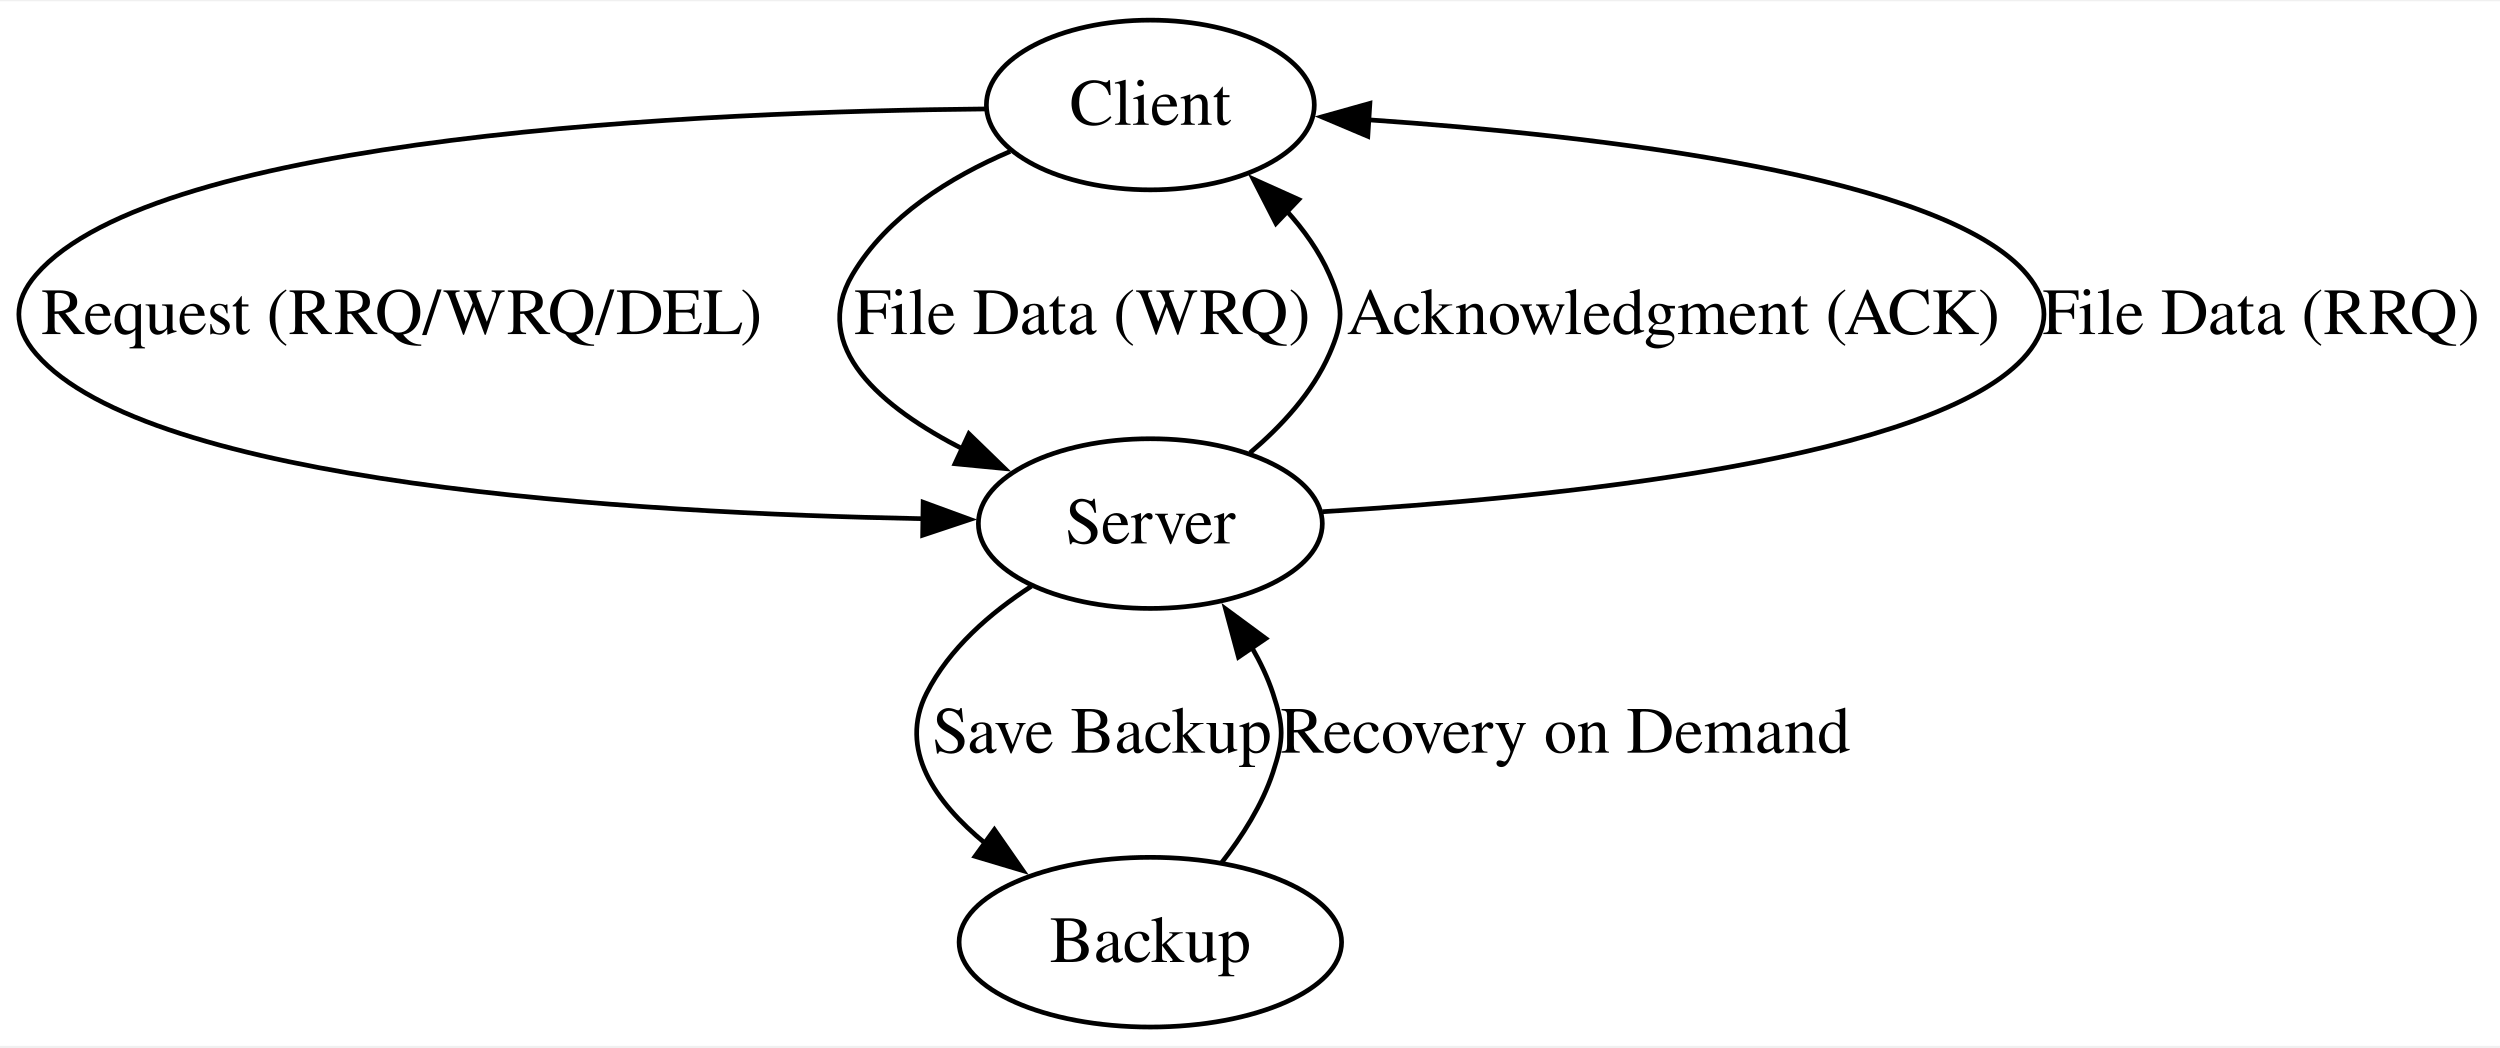
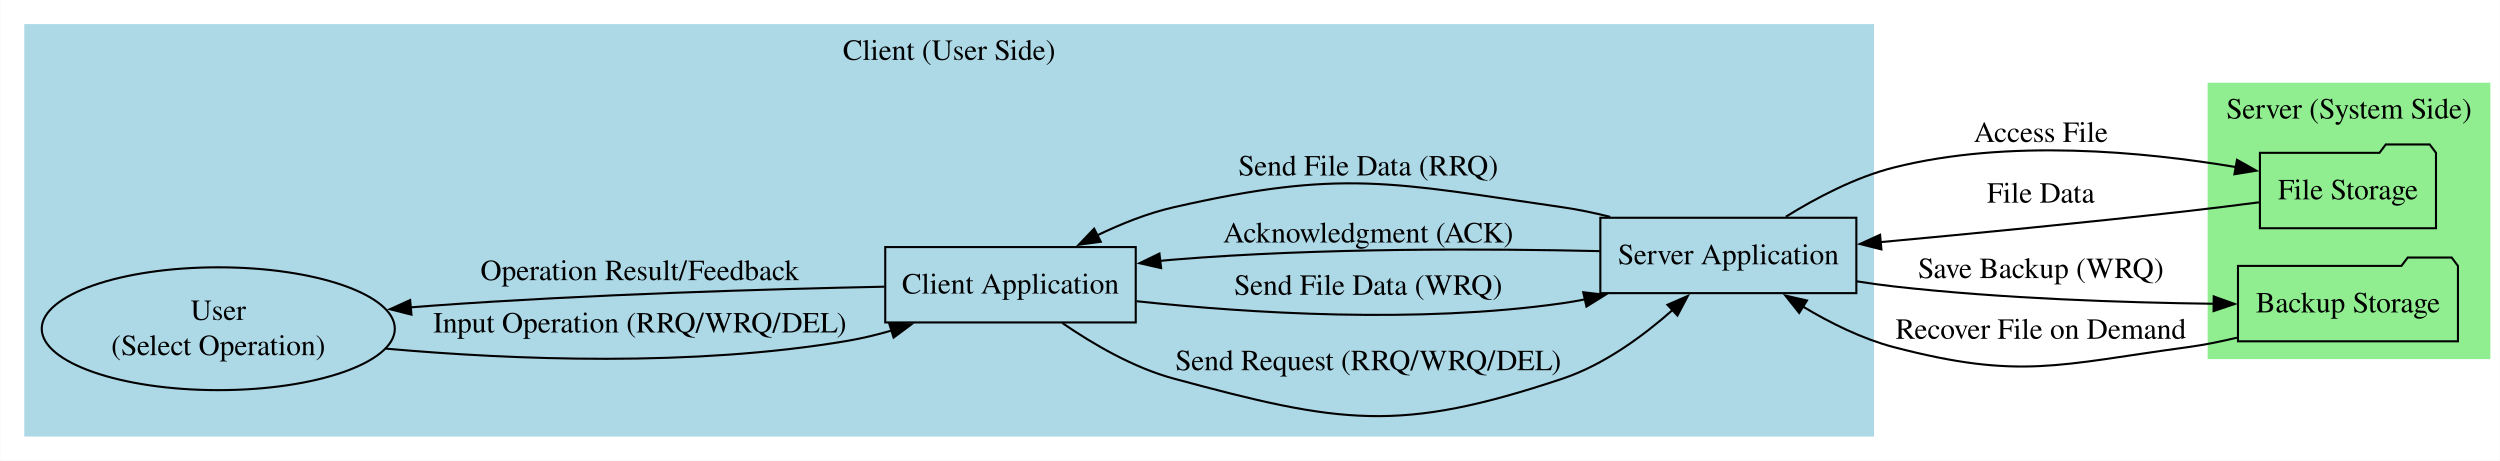
- <svg xmlns="http://www.w3.org/2000/svg" width="530pt" height="222pt" viewBox="0.00 0.00 530.34 221.60">
-   <g id="graph0" class="graph" transform="translate(4,217.6) scale(1)" data-name="UDP_File_Transfer">
-     <polygon fill="white" stroke="none" points="-4,4 -4,-217.6 526.34,-217.6 526.34,4 -4,4" />
-     <g id="node1" class="node" pointer-events="visible" data-name="Client">
-       <ellipse fill="none" stroke="black" cx="240.03" cy="-195.6" rx="34.78" ry="18" />
-       <text text-anchor="middle" x="240.03" y="-191.4" font-family="Times,serif" font-size="14.00">Client</text>
+ <svg xmlns="http://www.w3.org/2000/svg" width="1194pt" height="220pt" viewBox="0.00 0.00 1193.80 220.00">
+   <g id="graph0" class="graph" transform="translate(4,216) scale(1)" data-name="UDP_File_Transfer_Workflow">
+     <polygon fill="white" stroke="none" points="-4,4 -4,-216 1189.8,-216 1189.8,4 -4,4" style="" />
+     <g id="clust1" class="cluster" data-name="cluster_Client">
+       <polygon fill="lightblue" stroke="lightblue" points="8,-8 8,-204 890.42,-204 890.42,-8 8,-8" style="" />
+       <text text-anchor="middle" x="449.21" y="-187.4" font-family="Times,serif" font-size="14.00" style="">Client (User Side)</text>
    </g>
-     <g id="node2" class="node" pointer-events="visible" data-name="Server">
-       <ellipse fill="none" stroke="black" cx="240.03" cy="-106.8" rx="36.48" ry="18" />
-       <text text-anchor="middle" x="240.03" y="-102.6" font-family="Times,serif" font-size="14.00">Server</text>
+     <g id="clust2" class="cluster" data-name="cluster_Server">
+       <polygon fill="lightgreen" stroke="lightgreen" points="1050.77,-45 1050.77,-176 1184.8,-176 1184.8,-45 1050.77,-45" style="" />
+       <text text-anchor="middle" x="1117.79" y="-159.4" font-family="Times,serif" font-size="14.00" style="">Server (System Side)</text>
    </g>
-     <g id="edge1" class="edge" data-name="Client-&gt;Server">
-       <path fill="none" stroke="black" d="M205.19,-194.76C145.9,-194.21 29.27,-189.28 3.66,-159.6 -1.22,-153.95 -1.22,-148.45 3.66,-142.8 27.46,-115.21 129.91,-109.01 191.85,-107.83" />
-       <polygon fill="black" stroke="black" points="191.83,-111.33 201.78,-107.68 191.73,-104.33 191.83,-111.33" />
-       <text text-anchor="middle" x="81.21" y="-147" font-family="Times,serif" font-size="14.00">Request (RRQ/WRQ/DEL)</text>
+     <g id="node1" class="node" pointer-events="visible" data-name="User">
+       <ellipse fill="none" stroke="black" cx="100.15" cy="-59" rx="84.31" ry="29.33" style="" />
+       <text text-anchor="middle" x="100.15" y="-63.2" font-family="Times,serif" font-size="14.00" style="">User</text>
+       <text text-anchor="middle" x="100.15" y="-46.4" font-family="Times,serif" font-size="14.00" style="">(Select Operation)</text>
    </g>
-     <g id="edge3" class="edge" data-name="Client-&gt;Server">
-       <path fill="none" stroke="black" d="M210.3,-185.75C197.65,-180.35 184.16,-172.03 176.83,-159.6 167.78,-144.23 182.86,-131.47 200.55,-122.45" />
-       <polygon fill="black" stroke="black" points="201.54,-125.85 209.14,-118.48 198.59,-119.5 201.54,-125.85" />
-       <text text-anchor="middle" x="225.62" y="-147" font-family="Times,serif" font-size="14.00" style="">File Data (WRQ)</text>
+     <g id="node2" class="node" pointer-events="visible" data-name="Client_App">
+       <polygon fill="none" stroke="black" points="538.33,-98 418.69,-98 418.69,-62 538.33,-62 538.33,-98" style="" />
+       <text text-anchor="middle" x="478.51" y="-75.8" font-family="Times,serif" font-size="14.00" style="">Client Application</text>
    </g>
-     <g id="edge2" class="edge" data-name="Server-&gt;Client">
-       <path fill="none" stroke="black" d="M261.15,-121.8C267.84,-127.45 274.43,-134.59 278.03,-142.8 281.03,-149.64 281.03,-152.76 278.03,-159.6 275.85,-164.57 272.57,-169.15 268.84,-173.25" />
-       <polygon fill="black" stroke="black" points="266.68,-170.47 261.85,-179.89 271.51,-175.54 266.68,-170.47" />
-       <text text-anchor="middle" x="350.98" y="-147" font-family="Times,serif" font-size="14.00">Acknowledgment (ACK)</text>
+     <g id="edge1" class="edge" data-name="User-&gt;Client_App">
+       <path fill="none" stroke="black" d="M180.24,-49.49C240.96,-44.11 326.65,-40.68 400.6,-53.2 407.56,-54.38 414.72,-56.11 421.75,-58.14" style="" />
+       <polygon fill="black" stroke="black" points="420.6,-61.45 431.18,-61.09 422.68,-54.77 420.6,-61.45" style="" />
+       <text text-anchor="middle" x="301.46" y="-57.2" font-family="Times,serif" font-size="14.00" style="">Input Operation (RRQ/WRQ/DEL)</text>
    </g>
-     <g id="edge6" class="edge" data-name="Server-&gt;Client">
-       <path fill="none" stroke="black" d="M276.52,-109.32C325.19,-112.21 407.41,-120.35 426.03,-142.8 430.79,-148.55 430.79,-153.85 426.03,-159.6 408.6,-180.61 335.42,-189.09 286.22,-192.46" />
-       <polygon fill="black" stroke="black" points="286.16,-188.96 276.4,-193.08 286.6,-195.94 286.16,-188.96" />
-       <text text-anchor="middle" x="475.69" y="-147" font-family="Times,serif" font-size="14.00" style="">File Data (RRQ)</text>
+     <g id="edge4" class="edge" data-name="Client_App-&gt;User">
+       <path fill="none" stroke="black" d="M418.39,-79.08C362.62,-77.92 276.7,-75.39 202.31,-70 198.89,-69.75 195.42,-69.48 191.91,-69.19" style="" />
+       <polygon fill="black" stroke="black" points="192.4,-65.72 182.13,-68.32 191.78,-72.69 192.4,-65.72" style="" />
+       <text text-anchor="middle" x="301.46" y="-82.2" font-family="Times,serif" font-size="14.00" style="">Operation Result/Feedback</text>
    </g>
-     <g id="node3" class="node" pointer-events="visible" data-name="Backup">
-       <ellipse fill="none" stroke="black" cx="240.03" cy="-18" rx="40.57" ry="18" />
-       <text text-anchor="middle" x="240.03" y="-13.8" font-family="Times,serif" font-size="14.00">Backup</text>
+     <g id="node3" class="node" pointer-events="visible" data-name="Server">
+       <polygon fill="none" stroke="black" points="882.49,-112 760.22,-112 760.22,-76 882.49,-76 882.49,-112" style="" />
+       <text text-anchor="middle" x="821.36" y="-89.8" font-family="Times,serif" font-size="14.00" style="">Server Application</text>
    </g>
-     <g id="edge4" class="edge" data-name="Server-&gt;Backup">
-       <path fill="none" stroke="black" d="M214.77,-93.49C206.09,-87.86 197.35,-80.31 192.55,-70.8 186.56,-58.94 194.25,-47.8 205.08,-38.91" />
-       <polygon fill="black" stroke="black" points="206.95,-41.88 213,-33.18 202.85,-36.21 206.95,-41.88" />
-       <text text-anchor="middle" x="229.77" y="-58.2" font-family="Times,serif" font-size="14.00">Save Backup</text>
+     <g id="edge2" class="edge" data-name="Client_App-&gt;Server">
+       <path fill="none" stroke="black" d="M503.31,-61.7C517.8,-51.73 537.18,-40.4 556.42,-35.2 636.17,-13.67 663.95,-9 742.29,-35.2 762.01,-41.8 780.74,-55.55 794.91,-68.1" style="" />
+       <polygon fill="black" stroke="black" points="792.28,-70.44 802,-74.66 797.04,-65.3 792.28,-70.44" style="" />
+       <text text-anchor="middle" x="649.36" y="-39.2" font-family="Times,serif" font-size="14.00" style="">Send Request (RRQ/WRQ/DEL)</text>
    </g>
-     <g id="edge5" class="edge" data-name="Backup-&gt;Server">
-       <path fill="none" stroke="black" d="M255.13,-34.84C259.52,-40.45 263.75,-47.1 266.03,-54 268.37,-61.09 268.37,-63.71 266.03,-70.8 264.92,-74.14 263.36,-77.42 261.54,-80.56" />
-       <polygon fill="black" stroke="black" points="258.73,-78.48 255.98,-88.71 264.51,-82.42 258.73,-78.48" />
-       <text text-anchor="middle" x="328.06" y="-58.2" font-family="Times,serif" font-size="14.00">Recovery on Demand</text>
+     <g id="edge9" class="edge" data-name="Client_App-&gt;Server">
+       <path fill="none" stroke="black" d="M538.8,-72.13C592.27,-66.42 672.93,-61.28 742.29,-71.2 745.85,-71.71 749.48,-72.34 753.13,-73.07" style="" />
+       <polygon fill="black" stroke="black" points="752.06,-76.42 762.59,-75.19 753.59,-69.59 752.06,-76.42" style="" />
+       <text text-anchor="middle" x="649.36" y="-75.2" font-family="Times,serif" font-size="14.00" style="">Send File Data (WRQ)</text>
+     </g>
+     <g id="edge3" class="edge" data-name="Server-&gt;Client_App">
+       <path fill="none" stroke="black" d="M759.97,-96.06C706.4,-97.29 626.07,-97.67 556.42,-92 554.25,-91.82 552.05,-91.62 549.82,-91.4" style="" />
+       <polygon fill="black" stroke="black" points="550.45,-87.95 540.12,-90.29 549.65,-94.9 550.45,-87.95" style="" />
+       <text text-anchor="middle" x="649.36" y="-100.2" font-family="Times,serif" font-size="14.00" style="">Acknowledgment (ACK)</text>
+     </g>
+     <g id="edge10" class="edge" data-name="Server-&gt;Client_App">
+       <path fill="none" stroke="black" d="M764.92,-112.43C757.39,-114.32 749.7,-115.93 742.29,-117 660.53,-128.79 636.96,-135.37 556.42,-117 544.03,-114.18 531.32,-109.09 519.88,-103.58" style="" />
+       <polygon fill="black" stroke="black" points="521.63,-100.54 511.13,-99.13 518.46,-106.78 521.63,-100.54" style="" />
+       <text text-anchor="middle" x="649.36" y="-132.2" font-family="Times,serif" font-size="14.00" style="">Send File Data (RRQ)</text>
+     </g>
+     <g id="node4" class="node" pointer-events="visible" data-name="Storage">
+       <polygon fill="none" stroke="black" points="1159.33,-143 1156.33,-147 1135.33,-147 1132.33,-143 1075.24,-143 1075.24,-107 1159.33,-107 1159.33,-143" style="" />
+       <text text-anchor="middle" x="1117.29" y="-120.8" font-family="Times,serif" font-size="14.00" style="">File Storage</text>
+     </g>
+     <g id="edge5" class="edge" data-name="Server-&gt;Storage">
+       <path fill="none" stroke="black" d="M848.81,-112.49C863.33,-121.5 882.07,-131.38 900.42,-136 954.99,-149.75 1019.69,-143.62 1063.94,-136.18" style="" />
+       <polygon fill="black" stroke="black" points="1064.28,-139.67 1073.52,-134.48 1063.06,-132.78 1064.28,-139.67" style="" />
+       <text text-anchor="middle" x="970.6" y="-148.2" font-family="Times,serif" font-size="14.00" style="">Access File</text>
+     </g>
+     <g id="node5" class="node" pointer-events="visible" data-name="Backup">
+       <polygon fill="none" stroke="black" points="1169.82,-89 1166.82,-93 1145.82,-93 1142.82,-89 1064.76,-89 1064.76,-53 1169.82,-53 1169.82,-89" style="" />
+       <text text-anchor="middle" x="1117.29" y="-66.8" font-family="Times,serif" font-size="14.00" style="">Backup Storage</text>
+     </g>
+     <g id="edge7" class="edge" data-name="Server-&gt;Backup">
+       <path fill="none" stroke="black" d="M882.74,-81.63C888.7,-80.69 894.67,-79.85 900.42,-79.2 951.63,-73.41 1010.05,-71.47 1053.2,-70.92" style="" />
+       <polygon fill="black" stroke="black" points="1053.18,-74.42 1063.15,-70.82 1053.11,-67.42 1053.18,-74.42" style="" />
+       <text text-anchor="middle" x="970.6" y="-83.2" font-family="Times,serif" font-size="14.00" style="">Save Backup (WRQ)</text>
+     </g>
+     <g id="edge6" class="edge" data-name="Storage-&gt;Server">
+       <path fill="none" stroke="black" d="M1074.77,-119.37C1063.73,-117.94 1051.81,-116.45 1040.77,-115.2 991.88,-109.66 936.73,-104.31 894.07,-100.37" style="" />
+       <polygon fill="black" stroke="black" points="894.46,-96.89 884.18,-99.47 893.82,-103.86 894.46,-96.89" style="" />
+       <text text-anchor="middle" x="970.6" y="-119.2" font-family="Times,serif" font-size="14.00" style="">File Data</text>
+     </g>
+     <g id="edge8" class="edge" data-name="Backup-&gt;Server">
+       <path fill="none" stroke="black" d="M1064.26,-54.72C1056.46,-52.85 1048.45,-51.24 1040.77,-50.2 978.96,-41.84 960.77,-34.43 900.42,-50.2 885.21,-54.18 869.82,-61.85 856.78,-69.69" style="" />
+       <polygon fill="black" stroke="black" points="855.19,-66.55 848.58,-74.84 858.91,-72.48 855.19,-66.55" style="" />
+       <text text-anchor="middle" x="970.6" y="-54.2" font-family="Times,serif" font-size="14.00" style="">Recover File on Demand</text>
    </g>
  </g>
</svg>
